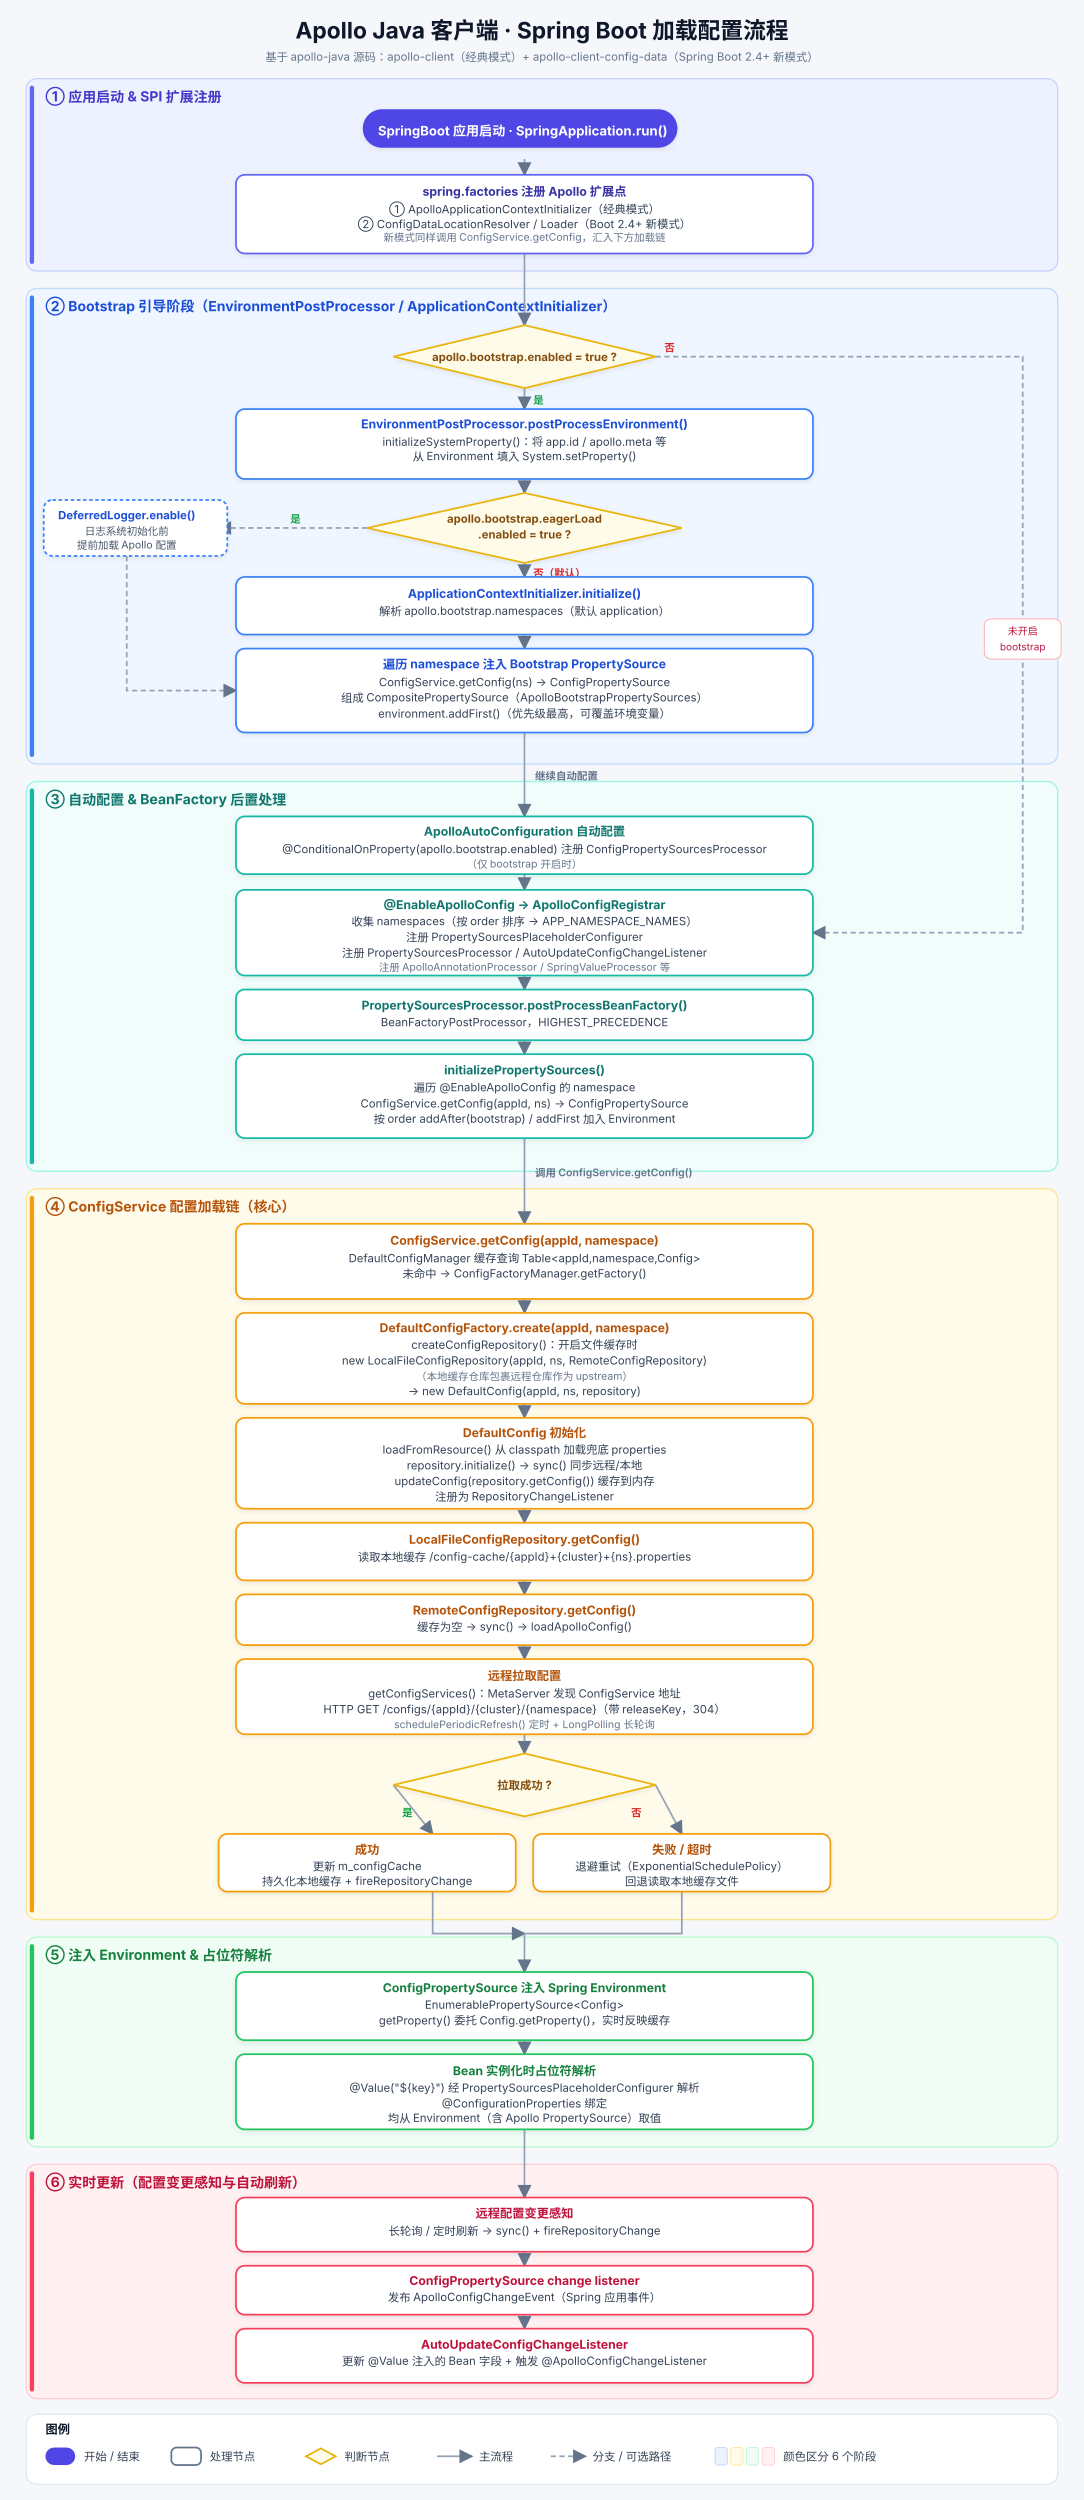
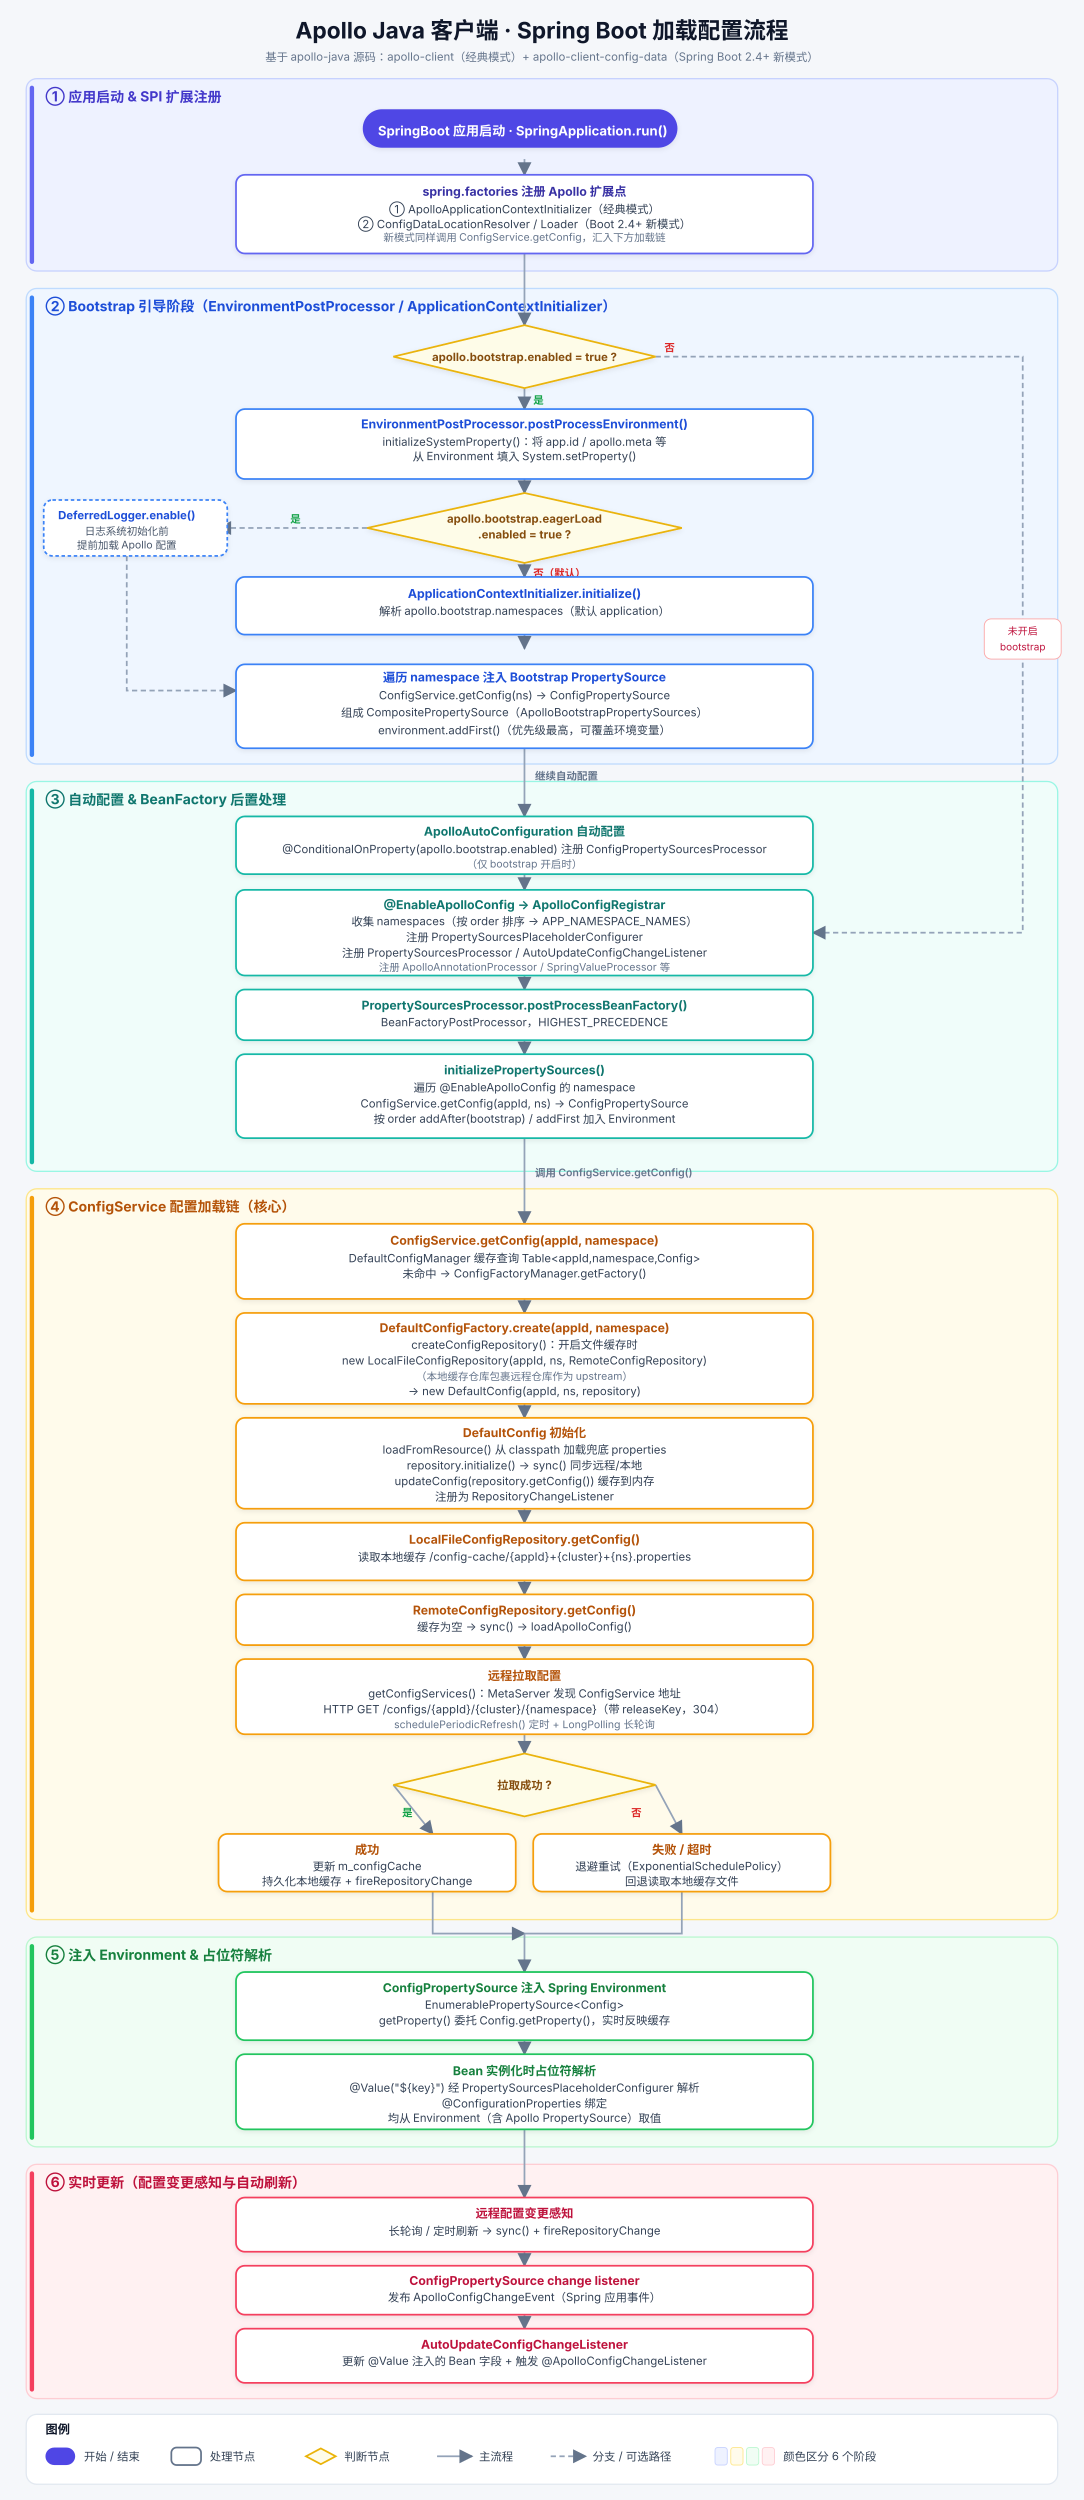
<svg xmlns="http://www.w3.org/2000/svg" width="1240" height="2860" viewBox="0 0 1240 2860" font-family="ui-sans-serif, system-ui, -apple-system, 'PingFang SC', 'Microsoft YaHei', sans-serif">
  <defs>
    <marker id="arrow" viewBox="0 0 10 10" refX="9" refY="5" markerWidth="8" markerHeight="8" orient="auto-start-reverse">
      <path d="M0,0 L10,5 L0,10 z" fill="#64748b" />
    </marker>
    <filter id="shadow" x="-10%" y="-10%" width="120%" height="130%">
      <feDropShadow dx="0" dy="2" stdDeviation="3" flood-color="#0f172a" flood-opacity="0.08" />
    </filter>
  </defs>
  <rect x="0" y="0" width="1240" height="2860" fill="#f5f7fa" />
  <text x="620" y="44" text-anchor="middle" font-size="26" font-weight="700" fill="#0f172a">Apollo Java 客户端 · Spring Boot 加载配置流程</text>
  <text x="620" y="70" text-anchor="middle" font-size="13" fill="#64748b">基于 apollo-java 源码：apollo-client（经典模式）+ apollo-client-config-data（Spring Boot 2.4+ 新模式）</text>
  <rect x="30" y="90" width="1180" height="220" rx="12" fill="#eef2ff" stroke="#c7d2fe" stroke-width="1.5" />
  <rect x="34" y="98" width="5" height="204" rx="2.5" fill="#6366f1" />
  <text x="52" y="116" font-size="16" font-weight="700" fill="#4338ca">① 应用启动 &amp; SPI 扩展注册</text>
  <rect x="30" y="330" width="1180" height="544" rx="12" fill="#eff6ff" stroke="#bfdbfe" stroke-width="1.5" />
  <rect x="34" y="338" width="5" height="528" rx="2.5" fill="#3b82f6" />
  <text x="52" y="356" font-size="16" font-weight="700" fill="#1d4ed8">② Bootstrap 引导阶段（EnvironmentPostProcessor / ApplicationContextInitializer）</text>
  <rect x="30" y="894" width="1180" height="446" rx="12" fill="#f0fdfa" stroke="#99f6e4" stroke-width="1.5" />
  <rect x="34" y="902" width="5" height="430" rx="2.5" fill="#14b8a6" />
  <text x="52" y="920" font-size="16" font-weight="700" fill="#0f766e">③ 自动配置 &amp; BeanFactory 后置处理</text>
  <rect x="30" y="1360" width="1180" height="836" rx="12" fill="#fffbeb" stroke="#fde68a" stroke-width="1.5" />
  <rect x="34" y="1368" width="5" height="820" rx="2.5" fill="#f59e0b" />
  <text x="52" y="1386" font-size="16" font-weight="700" fill="#b45309">④ ConfigService 配置加载链（核心）</text>
  <rect x="30" y="2216" width="1180" height="240" rx="12" fill="#f0fdf4" stroke="#bbf7d0" stroke-width="1.5" />
  <rect x="34" y="2224" width="5" height="224" rx="2.5" fill="#22c55e" />
  <text x="52" y="2242" font-size="16" font-weight="700" fill="#15803d">⑤ 注入 Environment &amp; 占位符解析</text>
  <rect x="30" y="2476" width="1180" height="268" rx="12" fill="#fff1f2" stroke="#fecdd3" stroke-width="1.5" />
  <rect x="34" y="2484" width="5" height="252" rx="2.5" fill="#f43f5e" />
  <text x="52" y="2502" font-size="16" font-weight="700" fill="#be123c">⑥ 实时更新（配置变更感知与自动刷新）</text>
  <g stroke="#94a3b8" stroke-width="2" fill="none">
    <line x1="600" y1="182" x2="600" y2="200" marker-end="url(#arrow)" />
    <line x1="600" y1="280" x2="600" y2="372" marker-end="url(#arrow)" />
    <line x1="600" y1="444" x2="600" y2="468" marker-end="url(#arrow)" />
    <line x1="600" y1="548" x2="600" y2="564" marker-end="url(#arrow)" />
    <line x1="600" y1="644" x2="600" y2="660" marker-end="url(#arrow)" />
    <line x1="600" y1="726" x2="600" y2="742" marker-end="url(#arrow)" />
    <line x1="600" y1="838" x2="600" y2="934" marker-end="url(#arrow)" />
    <line x1="600" y1="1000" x2="600" y2="1018" marker-end="url(#arrow)" />
    <line x1="600" y1="1116" x2="600" y2="1132" marker-end="url(#arrow)" />
    <line x1="600" y1="1190" x2="600" y2="1206" marker-end="url(#arrow)" />
    <line x1="600" y1="1302" x2="600" y2="1400" marker-end="url(#arrow)" />
    <line x1="600" y1="1486" x2="600" y2="1502" marker-end="url(#arrow)" />
    <line x1="600" y1="1606" x2="600" y2="1622" marker-end="url(#arrow)" />
    <line x1="600" y1="1726" x2="600" y2="1742" marker-end="url(#arrow)" />
    <line x1="600" y1="1808" x2="600" y2="1824" marker-end="url(#arrow)" />
    <line x1="600" y1="1882" x2="600" y2="1898" marker-end="url(#arrow)" />
    <line x1="600" y1="1984" x2="600" y2="2006" marker-end="url(#arrow)" />
    <line x1="450" y1="2042" x2="495" y2="2098" marker-end="url(#arrow)" />
    <line x1="750" y1="2042" x2="780" y2="2098" marker-end="url(#arrow)" />
    <path d="M495,2164 L495,2212 L600,2212" marker-end="url(#arrow)" />
    <path d="M780,2164 L780,2212 L600,2212" />
    <line x1="600" y1="2212" x2="600" y2="2256" marker-end="url(#arrow)" />
    <line x1="600" y1="2334" x2="600" y2="2350" marker-end="url(#arrow)" />
    <line x1="600" y1="2436" x2="600" y2="2514" marker-end="url(#arrow)" />
    <line x1="600" y1="2576" x2="600" y2="2592" marker-end="url(#arrow)" />
    <line x1="600" y1="2648" x2="600" y2="2664" marker-end="url(#arrow)" />
  </g>
  <g stroke="#94a3b8" stroke-width="2" fill="none" stroke-dasharray="6 4">
    <path d="M750,408 L1170,408 L1170,1067 L930,1067" marker-end="url(#arrow)" />
    <line x1="420" y1="604" x2="250" y2="604" marker-end="url(#arrow)" />
    <path d="M145,636 L145,790 L270,790" marker-end="url(#arrow)" />
  </g>
  <g font-size="12" font-weight="700">
    <text x="610" y="462" fill="#16a34a">是</text>
    <text x="610" y="660" fill="#dc2626">否（默认）</text>
    <text x="460" y="2078" fill="#16a34a">是</text>
    <text x="722" y="2078" fill="#dc2626">否</text>
    <text x="760" y="402" fill="#dc2626">否</text>
    <text x="338" y="598" text-anchor="middle" fill="#16a34a">是</text>
    <text x="612" y="892" fill="#64748b" font-weight="600">继续自动配置</text>
    <text x="612" y="1346" fill="#64748b" font-weight="600">调用 ConfigService.getConfig()</text>
  </g>
  <rect x="1126" y="708" width="88" height="46" rx="8" fill="#ffffff" stroke="#fca5a5" />
  <text x="1170" y="726" text-anchor="middle" font-size="11.5" fill="#be123c">未开启</text>
  <text x="1170" y="744" text-anchor="middle" font-size="11.5" fill="#be123c">bootstrap</text>
  <rect x="415" y="125" width="360" height="44" rx="22" fill="#4f46e5" filter="url(#shadow)" />
  <text x="598" y="155" text-anchor="middle" font-size="15" font-weight="700" fill="#ffffff">SpringBoot 应用启动 · SpringApplication.run()</text>
  <rect x="270" y="200" width="660" height="90" rx="10" fill="#ffffff" stroke="#6366f1" stroke-width="2" filter="url(#shadow)" />
  <text x="600" y="224" text-anchor="middle" font-size="14" font-weight="700" fill="#3730a3">spring.factories 注册 Apollo 扩展点</text>
  <text x="600" y="244" text-anchor="middle" font-size="13" fill="#334155">① ApolloApplicationContextInitializer（经典模式）</text>
  <text x="600" y="261" text-anchor="middle" font-size="13" fill="#334155">② ConfigDataLocationResolver / Loader（Boot 2.4+ 新模式）</text>
  <text x="600" y="276" text-anchor="middle" font-size="12" fill="#64748b">新模式同样调用 ConfigService.getConfig，汇入下方加载链</text>
  <polygon points="600,372 750,408 600,444 450,408" fill="#fefce8" stroke="#eab308" stroke-width="2" filter="url(#shadow)" />
  <text x="600" y="413" text-anchor="middle" font-size="13" font-weight="700" fill="#854d0e">apollo.bootstrap.enabled = true ?</text>
  <rect x="270" y="468" width="660" height="80" rx="10" fill="#ffffff" stroke="#3b82f6" stroke-width="2" filter="url(#shadow)" />
  <text x="600" y="490" text-anchor="middle" font-size="14" font-weight="700" fill="#1d4ed8">EnvironmentPostProcessor.postProcessEnvironment()</text>
  <text x="600" y="510" text-anchor="middle" font-size="13" fill="#334155">initializeSystemProperty()：将 app.id / apollo.meta 等</text>
  <text x="600" y="527" text-anchor="middle" font-size="13" fill="#334155">从 Environment 填入 System.setProperty()</text>
  <polygon points="600,564 780,604 600,644 420,604" fill="#fefce8" stroke="#eab308" stroke-width="2" filter="url(#shadow)" />
  <text x="600" y="598" text-anchor="middle" font-size="13" font-weight="700" fill="#854d0e">apollo.bootstrap.eagerLoad</text>
  <text x="600" y="616" text-anchor="middle" font-size="13" font-weight="700" fill="#854d0e">.enabled = true ?</text>
  <rect x="50" y="572" width="210" height="64" rx="10" fill="#ffffff" stroke="#3b82f6" stroke-width="2" stroke-dasharray="4 3" filter="url(#shadow)" />
  <text x="145" y="594" text-anchor="middle" font-size="13" font-weight="700" fill="#1d4ed8">DeferredLogger.enable()</text>
  <text x="145" y="612" text-anchor="middle" font-size="12" fill="#475569">日志系统初始化前</text>
  <text x="145" y="628" text-anchor="middle" font-size="12" fill="#475569">提前加载 Apollo 配置</text>
  <rect x="270" y="660" width="660" height="66" rx="10" fill="#ffffff" stroke="#3b82f6" stroke-width="2" filter="url(#shadow)" />
  <text x="600" y="684" text-anchor="middle" font-size="14" font-weight="700" fill="#1d4ed8">ApplicationContextInitializer.initialize()</text>
  <text x="600" y="704" text-anchor="middle" font-size="13" fill="#334155">解析 apollo.bootstrap.namespaces（默认 application）</text>
-   <rect x="270" y="742" width="660" height="96" rx="10" fill="#ffffff" stroke="#3b82f6" stroke-width="2" filter="url(#shadow)" />
-   <text x="600" y="765" text-anchor="middle" font-size="14" font-weight="700" fill="#1d4ed8">遍历 namespace 注入 Bootstrap PropertySource</text>
-   <text x="600" y="785" text-anchor="middle" font-size="13" fill="#334155">ConfigService.getConfig(ns) -&gt; ConfigPropertySource</text>
-   <text x="600" y="803" text-anchor="middle" font-size="13" fill="#334155">组成 CompositePropertySource（ApolloBootstrapPropertySources）</text>
-   <text x="600" y="821" text-anchor="middle" font-size="13" fill="#334155">environment.addFirst()（优先级最高，可覆盖环境变量）</text>
+   <rect x="270" y="760" width="660" height="96" rx="10" fill="#ffffff" stroke="#3b82f6" stroke-width="2" filter="url(#shadow)" />
+   <text x="600" y="780" text-anchor="middle" font-size="14" font-weight="700" fill="#1d4ed8">遍历 namespace 注入 Bootstrap PropertySource</text>
+   <text x="600" y="800" text-anchor="middle" font-size="13" fill="#334155">ConfigService.getConfig(ns) -&gt; ConfigPropertySource</text>
+   <text x="600" y="820" text-anchor="middle" font-size="13" fill="#334155">组成 CompositePropertySource（ApolloBootstrapPropertySources）</text>
+   <text x="600" y="840" text-anchor="middle" font-size="13" fill="#334155">environment.addFirst()（优先级最高，可覆盖环境变量）</text>
  <rect x="270" y="934" width="660" height="66" rx="10" fill="#ffffff" stroke="#14b8a6" stroke-width="2" filter="url(#shadow)" />
  <text x="600" y="956" text-anchor="middle" font-size="14" font-weight="700" fill="#0f766e">ApolloAutoConfiguration 自动配置</text>
  <text x="600" y="976" text-anchor="middle" font-size="13" fill="#334155">@ConditionalOnProperty(apollo.bootstrap.enabled) 注册 ConfigPropertySourcesProcessor</text>
  <text x="600" y="993" text-anchor="middle" font-size="12" fill="#64748b">（仅 bootstrap 开启时）</text>
  <rect x="270" y="1018" width="660" height="98" rx="10" fill="#ffffff" stroke="#14b8a6" stroke-width="2" filter="url(#shadow)" />
  <text x="600" y="1040" text-anchor="middle" font-size="14" font-weight="700" fill="#0f766e">@EnableApolloConfig -&gt; ApolloConfigRegistrar</text>
  <text x="600" y="1059" text-anchor="middle" font-size="13" fill="#334155">收集 namespaces（按 order 排序 -&gt; APP_NAMESPACE_NAMES）</text>
  <text x="600" y="1077" text-anchor="middle" font-size="13" fill="#334155">注册 PropertySourcesPlaceholderConfigurer</text>
  <text x="600" y="1095" text-anchor="middle" font-size="13" fill="#334155">注册 PropertySourcesProcessor / AutoUpdateConfigChangeListener</text>
  <text x="600" y="1111" text-anchor="middle" font-size="12" fill="#64748b">注册 ApolloAnnotationProcessor / SpringValueProcessor 等</text>
  <rect x="270" y="1132" width="660" height="58" rx="10" fill="#ffffff" stroke="#14b8a6" stroke-width="2" filter="url(#shadow)" />
  <text x="600" y="1155" text-anchor="middle" font-size="14" font-weight="700" fill="#0f766e">PropertySourcesProcessor.postProcessBeanFactory()</text>
  <text x="600" y="1174" text-anchor="middle" font-size="13" fill="#334155">BeanFactoryPostProcessor，HIGHEST_PRECEDENCE</text>
  <rect x="270" y="1206" width="660" height="96" rx="10" fill="#ffffff" stroke="#14b8a6" stroke-width="2" filter="url(#shadow)" />
  <text x="600" y="1229" text-anchor="middle" font-size="14" font-weight="700" fill="#0f766e">initializePropertySources()</text>
  <text x="600" y="1249" text-anchor="middle" font-size="13" fill="#334155">遍历 @EnableApolloConfig 的 namespace</text>
  <text x="600" y="1267" text-anchor="middle" font-size="13" fill="#334155">ConfigService.getConfig(appId, ns) -&gt; ConfigPropertySource</text>
  <text x="600" y="1285" text-anchor="middle" font-size="13" fill="#334155">按 order addAfter(bootstrap) / addFirst 加入 Environment</text>
  <rect x="270" y="1400" width="660" height="86" rx="10" fill="#ffffff" stroke="#f59e0b" stroke-width="2" filter="url(#shadow)" />
  <text x="600" y="1424" text-anchor="middle" font-size="14" font-weight="700" fill="#b45309">ConfigService.getConfig(appId, namespace)</text>
  <text x="600" y="1444" text-anchor="middle" font-size="13" fill="#334155">DefaultConfigManager 缓存查询 Table&lt;appId,namespace,Config&gt;</text>
  <text x="600" y="1462" text-anchor="middle" font-size="13" fill="#334155">未命中 -&gt; ConfigFactoryManager.getFactory()</text>
  <rect x="270" y="1502" width="660" height="104" rx="10" fill="#ffffff" stroke="#f59e0b" stroke-width="2" filter="url(#shadow)" />
  <text x="600" y="1524" text-anchor="middle" font-size="14" font-weight="700" fill="#b45309">DefaultConfigFactory.create(appId, namespace)</text>
  <text x="600" y="1543" text-anchor="middle" font-size="13" fill="#334155">createConfigRepository()：开启文件缓存时</text>
  <text x="600" y="1561" text-anchor="middle" font-size="13" fill="#334155">new LocalFileConfigRepository(appId, ns, RemoteConfigRepository)</text>
  <text x="600" y="1579" text-anchor="middle" font-size="12" fill="#64748b">（本地缓存仓库包裹远程仓库作为 upstream）</text>
  <text x="600" y="1596" text-anchor="middle" font-size="13" fill="#334155">-&gt; new DefaultConfig(appId, ns, repository)</text>
  <rect x="270" y="1622" width="660" height="104" rx="10" fill="#ffffff" stroke="#f59e0b" stroke-width="2" filter="url(#shadow)" />
  <text x="600" y="1644" text-anchor="middle" font-size="14" font-weight="700" fill="#b45309">DefaultConfig 初始化</text>
  <text x="600" y="1663" text-anchor="middle" font-size="13" fill="#334155">loadFromResource() 从 classpath 加载兜底 properties</text>
  <text x="600" y="1681" text-anchor="middle" font-size="13" fill="#334155">repository.initialize() -&gt; sync() 同步远程/本地</text>
  <text x="600" y="1699" text-anchor="middle" font-size="13" fill="#334155">updateConfig(repository.getConfig()) 缓存到内存</text>
  <text x="600" y="1717" text-anchor="middle" font-size="13" fill="#334155">注册为 RepositoryChangeListener</text>
  <rect x="270" y="1742" width="660" height="66" rx="10" fill="#ffffff" stroke="#f59e0b" stroke-width="2" filter="url(#shadow)" />
  <text x="600" y="1766" text-anchor="middle" font-size="14" font-weight="700" fill="#b45309">LocalFileConfigRepository.getConfig()</text>
  <text x="600" y="1786" text-anchor="middle" font-size="13" fill="#334155">读取本地缓存 /config-cache/{appId}+{cluster}+{ns}.properties</text>
  <rect x="270" y="1824" width="660" height="58" rx="10" fill="#ffffff" stroke="#f59e0b" stroke-width="2" filter="url(#shadow)" />
  <text x="600" y="1847" text-anchor="middle" font-size="14" font-weight="700" fill="#b45309">RemoteConfigRepository.getConfig()</text>
  <text x="600" y="1866" text-anchor="middle" font-size="13" fill="#334155">缓存为空 -&gt; sync() -&gt; loadApolloConfig()</text>
  <rect x="270" y="1898" width="660" height="86" rx="10" fill="#ffffff" stroke="#f59e0b" stroke-width="2" filter="url(#shadow)" />
  <text x="600" y="1922" text-anchor="middle" font-size="14" font-weight="700" fill="#b45309">远程拉取配置</text>
  <text x="600" y="1942" text-anchor="middle" font-size="13" fill="#334155">getConfigServices()：MetaServer 发现 ConfigService 地址</text>
  <text x="600" y="1960" text-anchor="middle" font-size="13" fill="#334155">HTTP GET /configs/{appId}/{cluster}/{namespace}（带 releaseKey，304）</text>
  <text x="600" y="1977" text-anchor="middle" font-size="12" fill="#64748b">schedulePeriodicRefresh() 定时 + LongPolling 长轮询</text>
  <polygon points="600,2006 750,2042 600,2078 450,2042" fill="#fefce8" stroke="#eab308" stroke-width="2" filter="url(#shadow)" />
  <text x="600" y="2047" text-anchor="middle" font-size="13" font-weight="700" fill="#854d0e">拉取成功 ?</text>
  <rect x="250" y="2098" width="340" height="66" rx="10" fill="#ffffff" stroke="#f59e0b" stroke-width="2" filter="url(#shadow)" />
  <text x="420" y="2121" text-anchor="middle" font-size="14" font-weight="700" fill="#b45309">成功</text>
  <text x="420" y="2140" text-anchor="middle" font-size="13" fill="#334155">更新 m_configCache</text>
  <text x="420" y="2157" text-anchor="middle" font-size="13" fill="#334155">持久化本地缓存 + fireRepositoryChange</text>
  <rect x="610" y="2098" width="340" height="66" rx="10" fill="#ffffff" stroke="#f59e0b" stroke-width="2" filter="url(#shadow)" />
  <text x="780" y="2121" text-anchor="middle" font-size="14" font-weight="700" fill="#b45309">失败 / 超时</text>
  <text x="780" y="2140" text-anchor="middle" font-size="13" fill="#334155">退避重试（ExponentialSchedulePolicy）</text>
  <text x="780" y="2157" text-anchor="middle" font-size="13" fill="#334155">回退读取本地缓存文件</text>
  <rect x="270" y="2256" width="660" height="78" rx="10" fill="#ffffff" stroke="#22c55e" stroke-width="2" filter="url(#shadow)" />
  <text x="600" y="2279" text-anchor="middle" font-size="14" font-weight="700" fill="#15803d">ConfigPropertySource 注入 Spring Environment</text>
  <text x="600" y="2298" text-anchor="middle" font-size="13" fill="#334155">EnumerablePropertySource&lt;Config&gt;</text>
  <text x="600" y="2316" text-anchor="middle" font-size="13" fill="#334155">getProperty() 委托 Config.getProperty()，实时反映缓存</text>
  <rect x="270" y="2350" width="660" height="86" rx="10" fill="#ffffff" stroke="#22c55e" stroke-width="2" filter="url(#shadow)" />
  <text x="600" y="2374" text-anchor="middle" font-size="14" font-weight="700" fill="#15803d">Bean 实例化时占位符解析</text>
  <text x="600" y="2393" text-anchor="middle" font-size="13" fill="#334155">@Value("${key}") 经 PropertySourcesPlaceholderConfigurer 解析</text>
  <text x="600" y="2411" text-anchor="middle" font-size="13" fill="#334155">@ConfigurationProperties 绑定</text>
  <text x="600" y="2428" text-anchor="middle" font-size="13" fill="#334155">均从 Environment（含 Apollo PropertySource）取值</text>
  <rect x="270" y="2514" width="660" height="62" rx="10" fill="#ffffff" stroke="#f43f5e" stroke-width="2" filter="url(#shadow)" />
  <text x="600" y="2537" text-anchor="middle" font-size="14" font-weight="700" fill="#be123c">远程配置变更感知</text>
  <text x="600" y="2557" text-anchor="middle" font-size="13" fill="#334155">长轮询 / 定时刷新 -&gt; sync() + fireRepositoryChange</text>
  <rect x="270" y="2592" width="660" height="56" rx="10" fill="#ffffff" stroke="#f43f5e" stroke-width="2" filter="url(#shadow)" />
  <text x="600" y="2614" text-anchor="middle" font-size="14" font-weight="700" fill="#be123c">ConfigPropertySource change listener</text>
  <text x="600" y="2633" text-anchor="middle" font-size="13" fill="#334155">发布 ApolloConfigChangeEvent（Spring 应用事件）</text>
  <rect x="270" y="2664" width="660" height="62" rx="10" fill="#ffffff" stroke="#f43f5e" stroke-width="2" filter="url(#shadow)" />
  <text x="600" y="2687" text-anchor="middle" font-size="14" font-weight="700" fill="#be123c">AutoUpdateConfigChangeListener</text>
  <text x="600" y="2706" text-anchor="middle" font-size="13" fill="#334155">更新 @Value 注入的 Bean 字段 + 触发 @ApolloConfigChangeListener</text>
  <rect x="30" y="2762" width="1180" height="80" rx="12" fill="#ffffff" stroke="#e2e8f0" stroke-width="1.5" />
  <text x="52" y="2784" font-size="14" font-weight="700" fill="#0f172a">图例</text>
  <g font-size="13" fill="#334155">
    <rect x="52" y="2800" width="34" height="20" rx="10" fill="#4f46e5" />
    <text x="96" y="2815">开始 / 结束</text>
    <rect x="196" y="2800" width="34" height="20" rx="6" fill="#ffffff" stroke="#64748b" stroke-width="2" />
    <text x="240" y="2815">处理节点</text>
    <polygon points="350,2810 367,2801 384,2810 367,2819" fill="#fefce8" stroke="#eab308" stroke-width="2" />
    <text x="394" y="2815">判断节点</text>
    <line x1="500" y1="2810" x2="540" y2="2810" stroke="#94a3b8" stroke-width="2" marker-end="url(#arrow)" />
    <text x="548" y="2815">主流程</text>
    <line x1="630" y1="2810" x2="670" y2="2810" stroke="#94a3b8" stroke-width="2" stroke-dasharray="6 4" marker-end="url(#arrow)" />
    <text x="678" y="2815">分支 / 可选路径</text>
    <rect x="818" y="2800" width="14" height="20" rx="3" fill="#eef2ff" stroke="#c7d2fe" />
    <rect x="836" y="2800" width="14" height="20" rx="3" fill="#fffbeb" stroke="#fde68a" />
    <rect x="854" y="2800" width="14" height="20" rx="3" fill="#f0fdf4" stroke="#bbf7d0" />
    <rect x="872" y="2800" width="14" height="20" rx="3" fill="#fff1f2" stroke="#fecdd3" />
    <text x="896" y="2815">颜色区分 6 个阶段</text>
  </g>
</svg>
